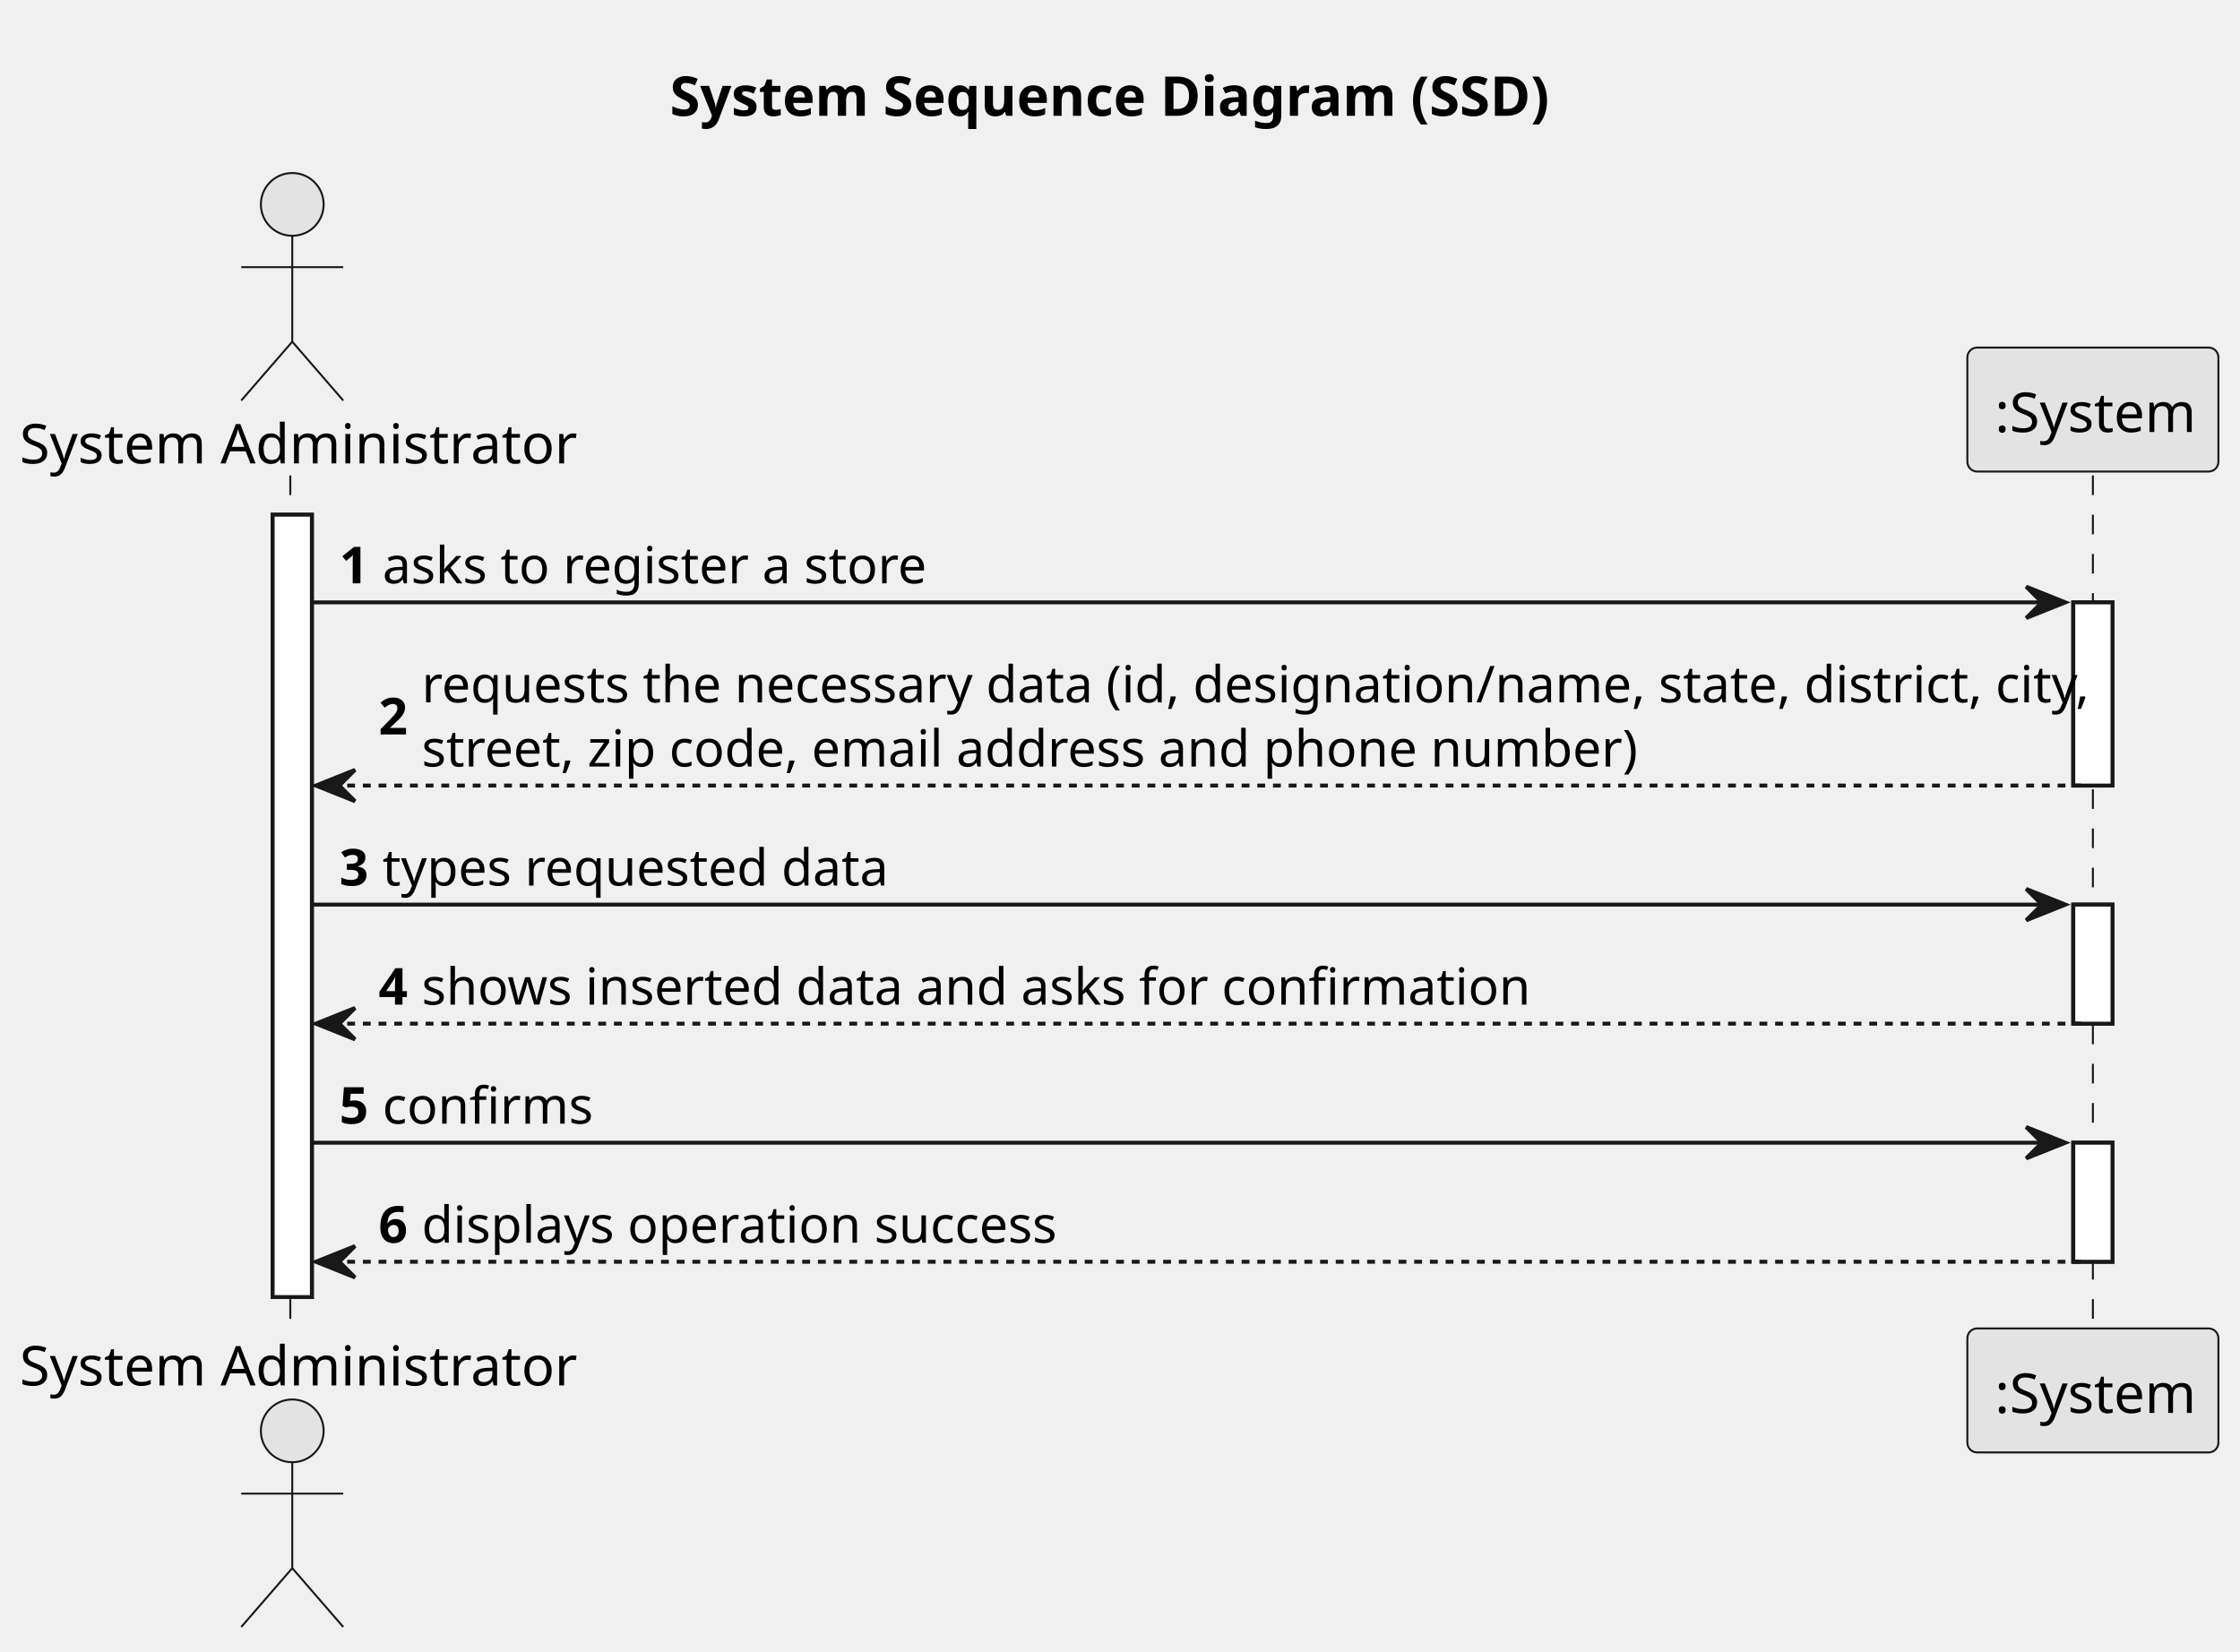
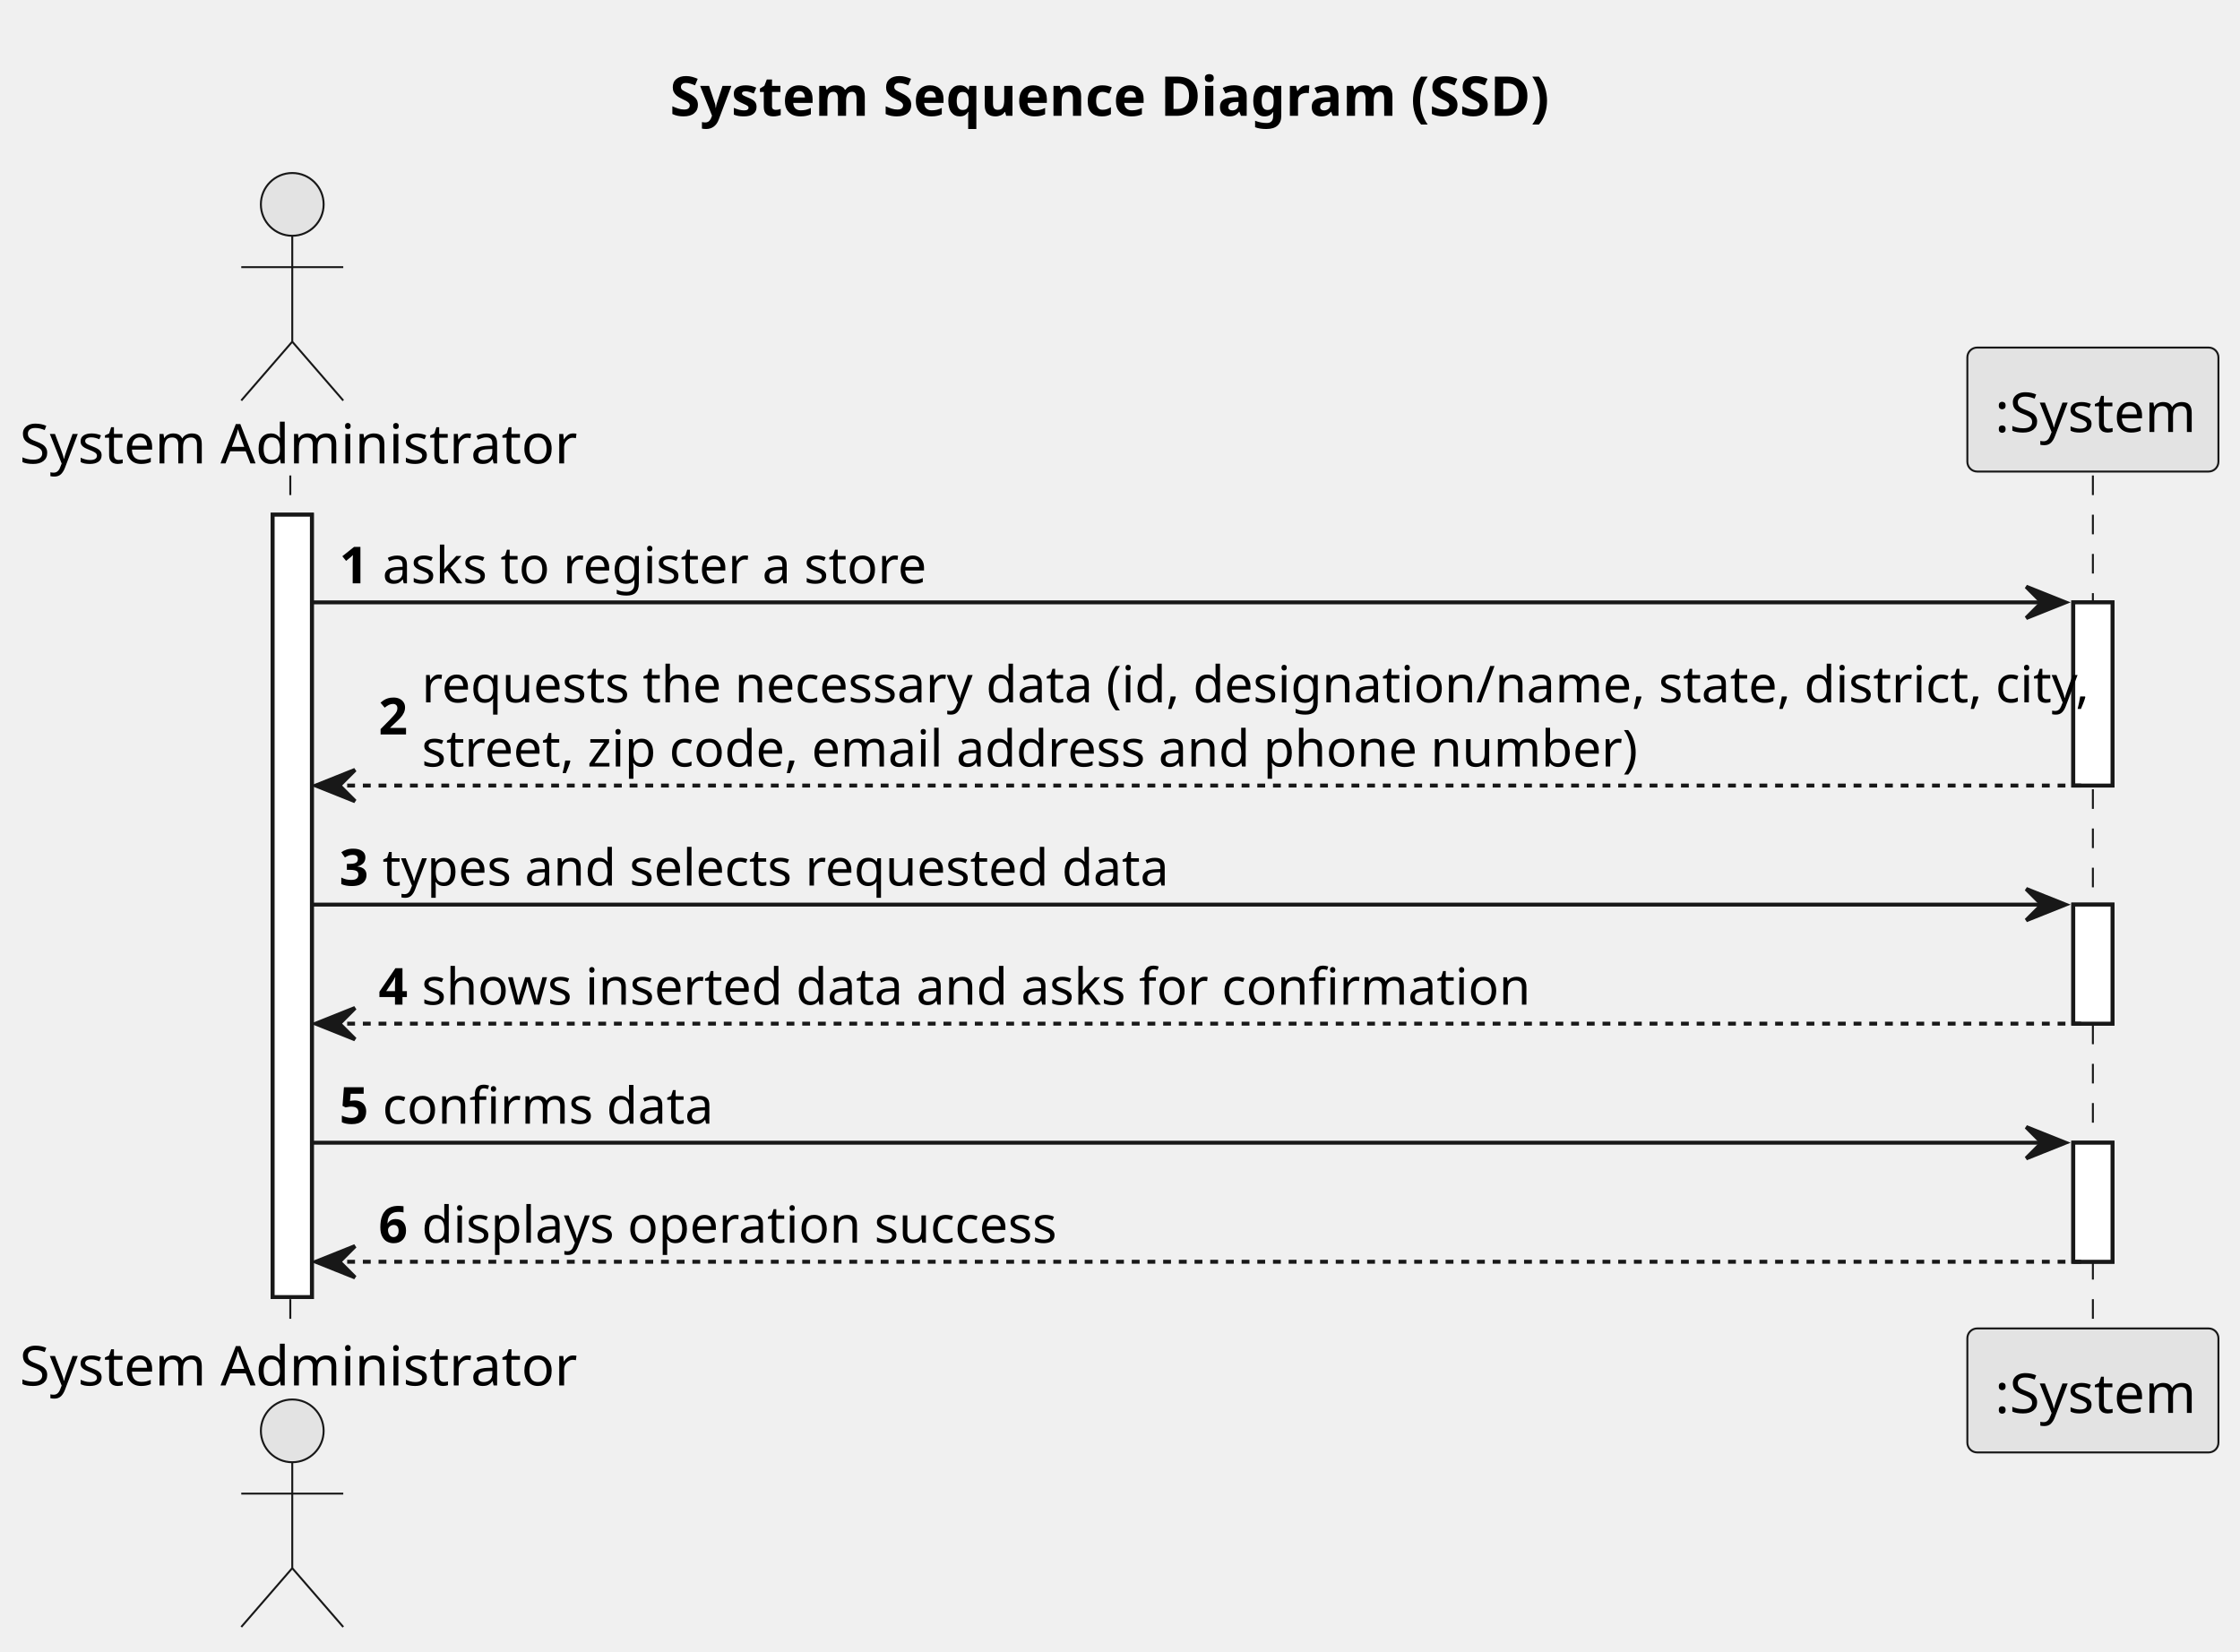
<svg xmlns="http://www.w3.org/2000/svg" contentStyleType="text/css" height="421px" preserveAspectRatio="none" style="width:571px;height:421px;background:#FFFFFF;" version="1.1" viewBox="0 0 571 421" width="571px" zoomAndPan="magnify">
  <defs />
  <g>
    <rect fill="none" height="27.609" id="_title" style="stroke:none;stroke-width:1.0;" width="238" x="165.75" y="10" />
    <text fill="#000000" font-family="sans-serif" font-size="14" font-weight="bold" lengthAdjust="spacing" textLength="228" x="170.75" y="29.533">System Sequence Diagram (SSD)</text>
    <rect fill="#FFFFFF" height="199.461" style="stroke:#181818;stroke-width:1.0;" width="10" x="69.5" y="131.219" />
    <rect fill="#FFFFFF" height="46.703" style="stroke:#181818;stroke-width:1.0;" width="10" x="528.5" y="153.57" />
    <rect fill="#FFFFFF" height="30.352" style="stroke:#181818;stroke-width:1.0;" width="10" x="528.5" y="230.625" />
    <rect fill="#FFFFFF" height="30.352" style="stroke:#181818;stroke-width:1.0;" width="10" x="528.5" y="291.328" />
    <line style="stroke:#181818;stroke-width:0.5;stroke-dasharray:5.0,5.0;" x1="74" x2="74" y1="121.219" y2="339.68" />
    <line style="stroke:#181818;stroke-width:0.5;stroke-dasharray:5.0,5.0;" x1="533.5" x2="533.5" y1="121.219" y2="339.68" />
    <text fill="#000000" font-family="sans-serif" font-size="14" lengthAdjust="spacing" textLength="133" x="5" y="118.143">System Administrator</text>
    <ellipse cx="74.5" cy="52.109" fill="#E3E3E3" rx="8" ry="8" style="stroke:#181818;stroke-width:0.5;" />
    <path d="M74.5,60.109 L74.5,87.109 M61.5,68.109 L87.5,68.109 M74.5,87.109 L61.5,102.109 M74.5,87.109 L87.5,102.109 " fill="none" style="stroke:#181818;stroke-width:0.5;" />
    <text fill="#000000" font-family="sans-serif" font-size="14" lengthAdjust="spacing" textLength="133" x="5" y="353.213">System Administrator</text>
    <ellipse cx="74.5" cy="364.789" fill="#E3E3E3" rx="8" ry="8" style="stroke:#181818;stroke-width:0.5;" />
    <path d="M74.5,372.789 L74.5,399.789 M61.5,380.789 L87.5,380.789 M74.5,399.789 L61.5,414.789 M74.5,399.789 L87.5,414.789 " fill="none" style="stroke:#181818;stroke-width:0.5;" />
    <rect fill="#E3E3E3" height="31.609" rx="2.5" ry="2.5" style="stroke:#181818;stroke-width:0.5;" width="64" x="501.5" y="88.609" />
    <text fill="#000000" font-family="sans-serif" font-size="14" lengthAdjust="spacing" textLength="50" x="508.5" y="110.143">:System</text>
    <rect fill="#E3E3E3" height="31.609" rx="2.5" ry="2.5" style="stroke:#181818;stroke-width:0.5;" width="64" x="501.5" y="338.68" />
    <text fill="#000000" font-family="sans-serif" font-size="14" lengthAdjust="spacing" textLength="50" x="508.5" y="360.213">:System</text>
    <rect fill="#FFFFFF" height="199.461" style="stroke:#181818;stroke-width:1.0;" width="10" x="69.5" y="131.219" />
    <rect fill="#FFFFFF" height="46.703" style="stroke:#181818;stroke-width:1.0;" width="10" x="528.5" y="153.57" />
    <rect fill="#FFFFFF" height="30.352" style="stroke:#181818;stroke-width:1.0;" width="10" x="528.5" y="230.625" />
    <rect fill="#FFFFFF" height="30.352" style="stroke:#181818;stroke-width:1.0;" width="10" x="528.5" y="291.328" />
    <polygon fill="#181818" points="516.5,149.57,526.5,153.57,516.5,157.57,520.5,153.57" style="stroke:#181818;stroke-width:1.0;" />
    <line style="stroke:#181818;stroke-width:1.0;" x1="79.5" x2="522.5" y1="153.57" y2="153.57" />
    <text fill="#000000" font-family="sans-serif" font-size="13" font-weight="bold" lengthAdjust="spacing" textLength="7" x="86.5" y="148.714">1</text>
    <text fill="#000000" font-family="sans-serif" font-size="13" lengthAdjust="spacing" textLength="134" x="97.5" y="148.714">asks to register a store</text>
    <polygon fill="#181818" points="90.5,196.273,80.5,200.273,90.5,204.273,86.5,200.273" style="stroke:#181818;stroke-width:1.0;" />
    <line style="stroke:#181818;stroke-width:1.0;stroke-dasharray:2.0,2.0;" x1="84.5" x2="532.5" y1="200.273" y2="200.273" />
    <text fill="#000000" font-family="sans-serif" font-size="13" font-weight="bold" lengthAdjust="spacing" textLength="7" x="96.5" y="187.241">2</text>
    <text fill="#000000" font-family="sans-serif" font-size="13" lengthAdjust="spacing" textLength="410" x="107.5" y="179.065">requests the necessary data (id, designation/name, state, district, city,</text>
    <text fill="#000000" font-family="sans-serif" font-size="13" lengthAdjust="spacing" textLength="294" x="107.5" y="195.417">street, zip code, email address and phone number)</text>
    <polygon fill="#181818" points="516.5,226.625,526.5,230.625,516.5,234.625,520.5,230.625" style="stroke:#181818;stroke-width:1.0;" />
    <line style="stroke:#181818;stroke-width:1.0;" x1="79.5" x2="522.5" y1="230.625" y2="230.625" />
    <text fill="#000000" font-family="sans-serif" font-size="13" font-weight="bold" lengthAdjust="spacing" textLength="7" x="86.5" y="225.769">3</text>
-     <text fill="#000000" font-family="sans-serif" font-size="13" lengthAdjust="spacing" textLength="122" x="97.5" y="225.769">types requested data</text>
+     <text fill="#000000" font-family="sans-serif" font-size="13" lengthAdjust="spacing" textLength="193" x="97.5" y="225.769">types and selects requested data</text>
    <polygon fill="#181818" points="90.5,256.977,80.5,260.977,90.5,264.977,86.5,260.977" style="stroke:#181818;stroke-width:1.0;" />
    <line style="stroke:#181818;stroke-width:1.0;stroke-dasharray:2.0,2.0;" x1="84.5" x2="532.5" y1="260.977" y2="260.977" />
    <text fill="#000000" font-family="sans-serif" font-size="13" font-weight="bold" lengthAdjust="spacing" textLength="7" x="96.5" y="256.12">4</text>
    <text fill="#000000" font-family="sans-serif" font-size="13" lengthAdjust="spacing" textLength="265" x="107.5" y="256.12">shows inserted data and asks for confirmation</text>
    <polygon fill="#181818" points="516.5,287.328,526.5,291.328,516.5,295.328,520.5,291.328" style="stroke:#181818;stroke-width:1.0;" />
    <line style="stroke:#181818;stroke-width:1.0;" x1="79.5" x2="522.5" y1="291.328" y2="291.328" />
    <text fill="#000000" font-family="sans-serif" font-size="13" font-weight="bold" lengthAdjust="spacing" textLength="7" x="86.5" y="286.472">5</text>
-     <text fill="#000000" font-family="sans-serif" font-size="13" lengthAdjust="spacing" textLength="49" x="97.5" y="286.472">confirms</text>
+     <text fill="#000000" font-family="sans-serif" font-size="13" lengthAdjust="spacing" textLength="78" x="97.5" y="286.472">confirms data</text>
    <polygon fill="#181818" points="90.5,317.68,80.5,321.68,90.5,325.68,86.5,321.68" style="stroke:#181818;stroke-width:1.0;" />
    <line style="stroke:#181818;stroke-width:1.0;stroke-dasharray:2.0,2.0;" x1="84.5" x2="532.5" y1="321.68" y2="321.68" />
    <text fill="#000000" font-family="sans-serif" font-size="13" font-weight="bold" lengthAdjust="spacing" textLength="7" x="96.5" y="316.823">6</text>
    <text fill="#000000" font-family="sans-serif" font-size="13" lengthAdjust="spacing" textLength="158" x="107.5" y="316.823">displays operation success</text>
  </g>
</svg>
